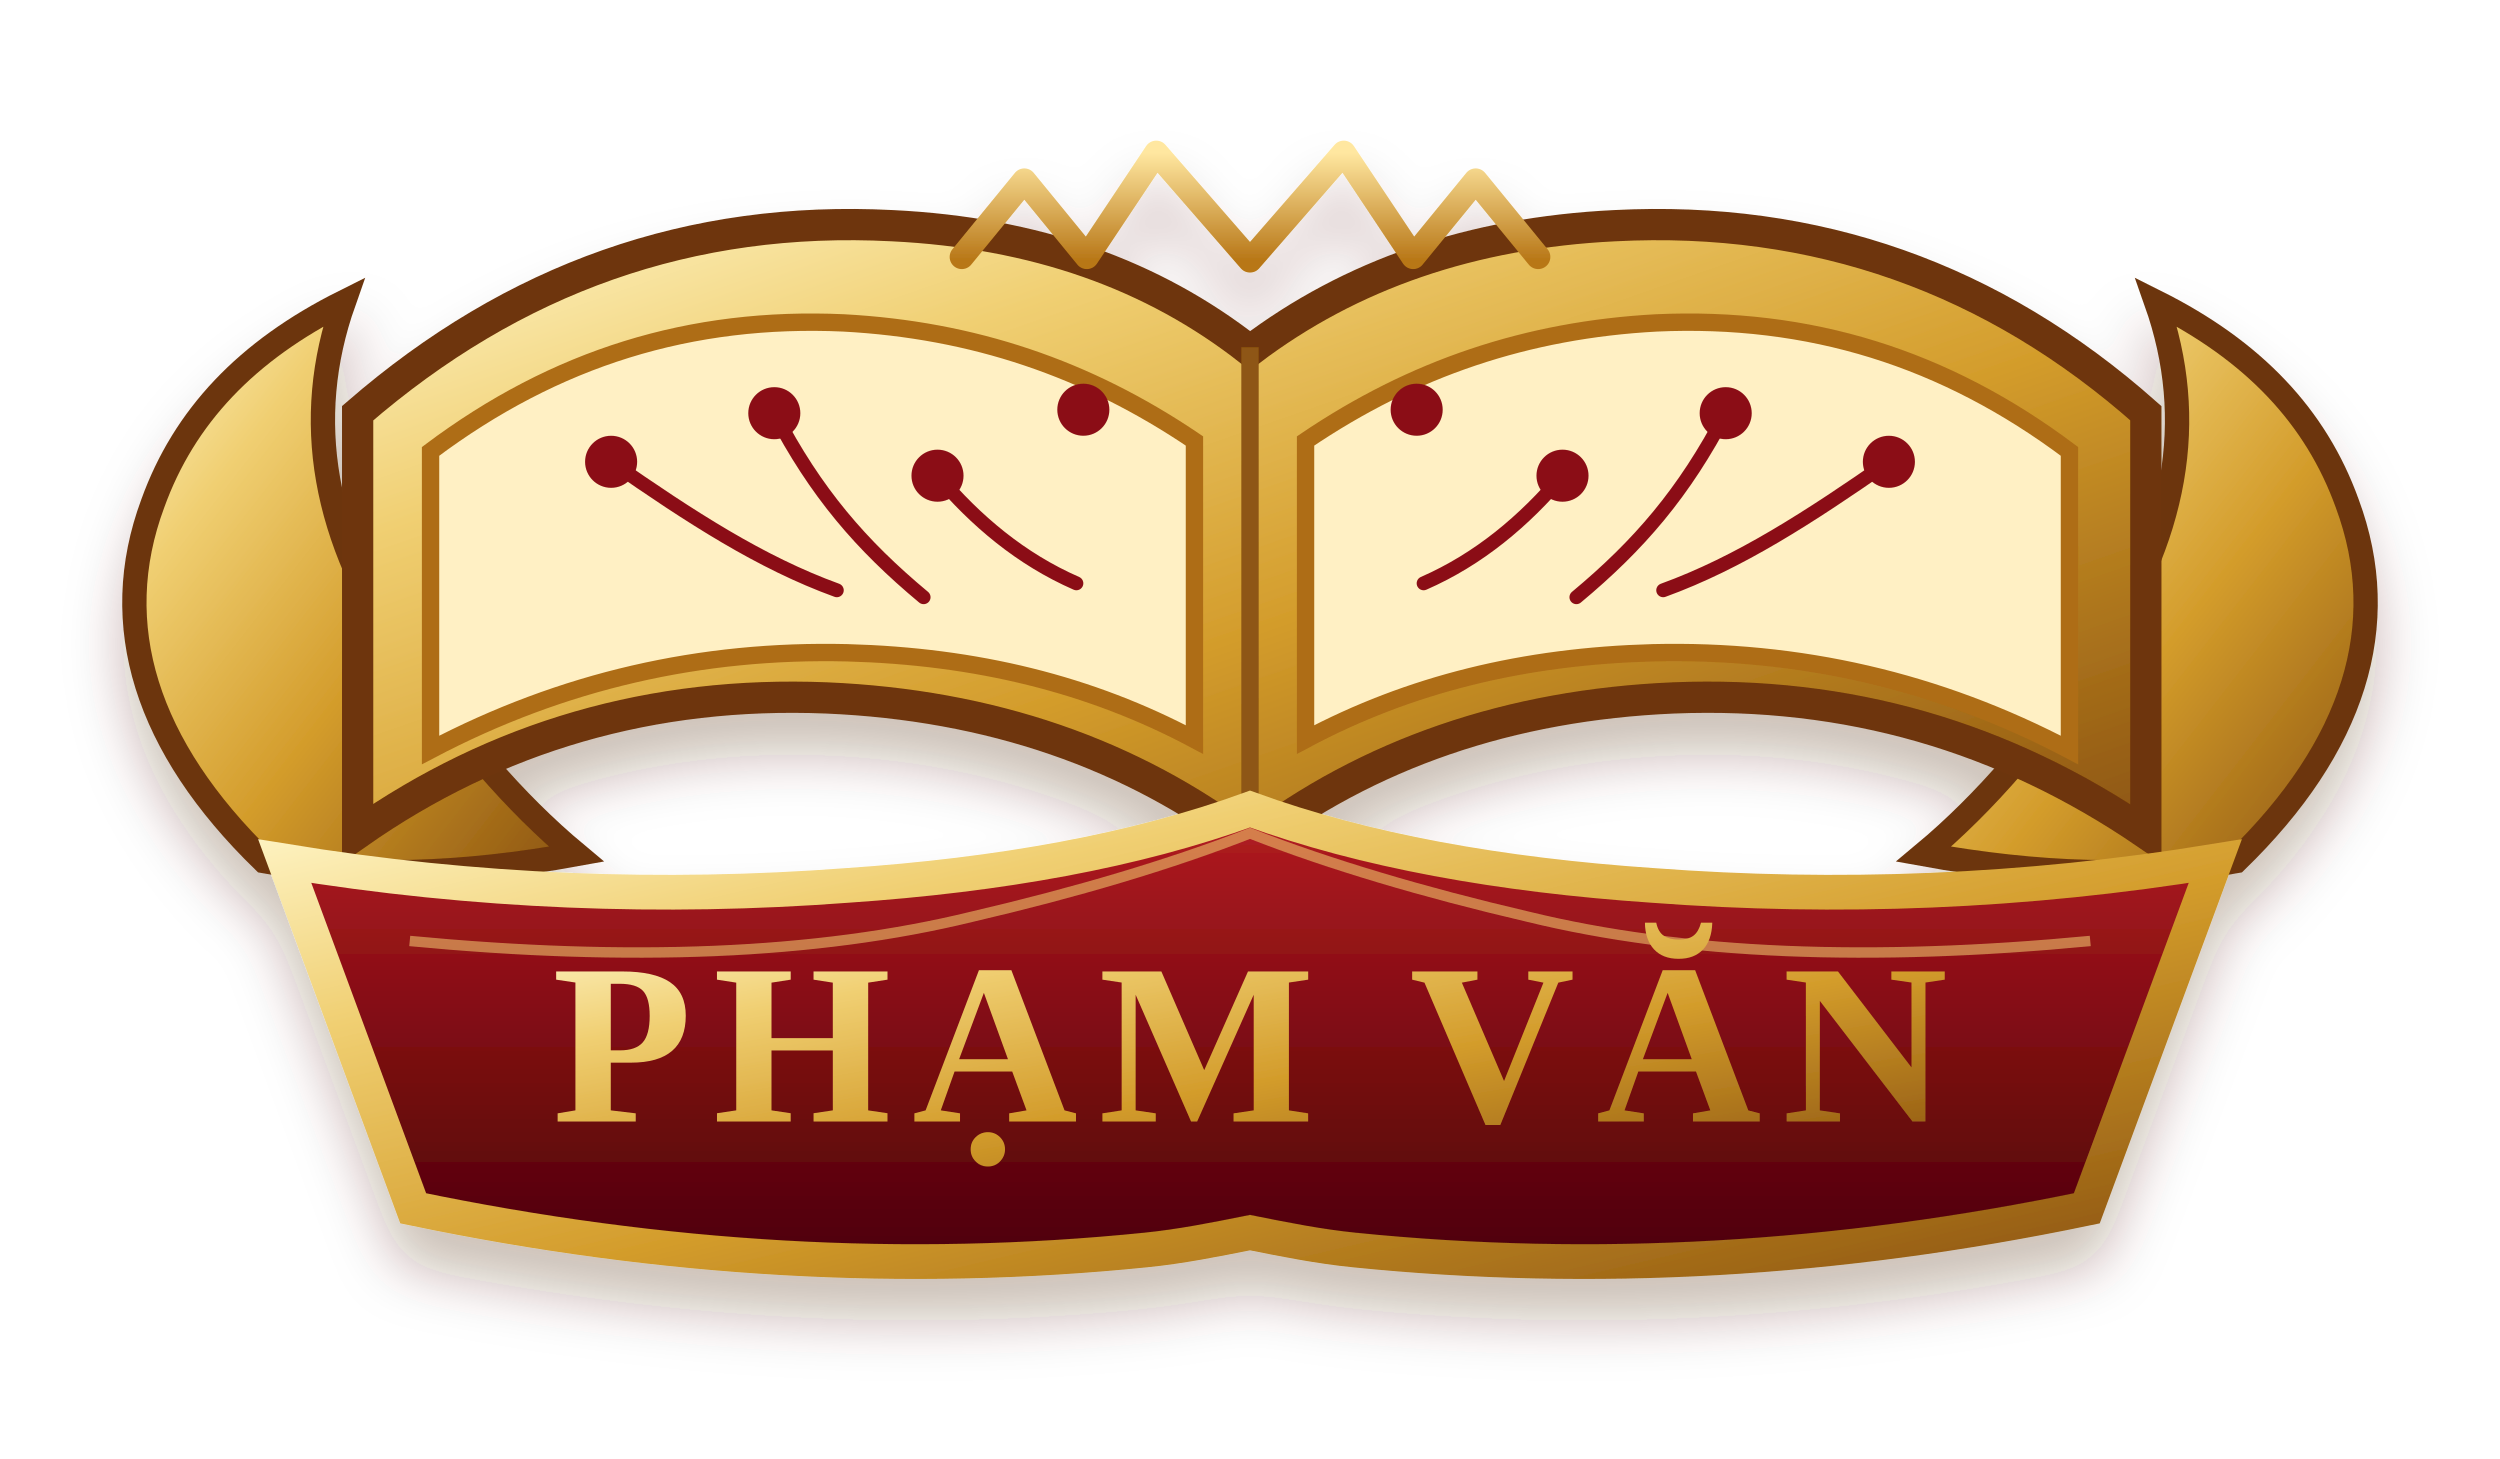
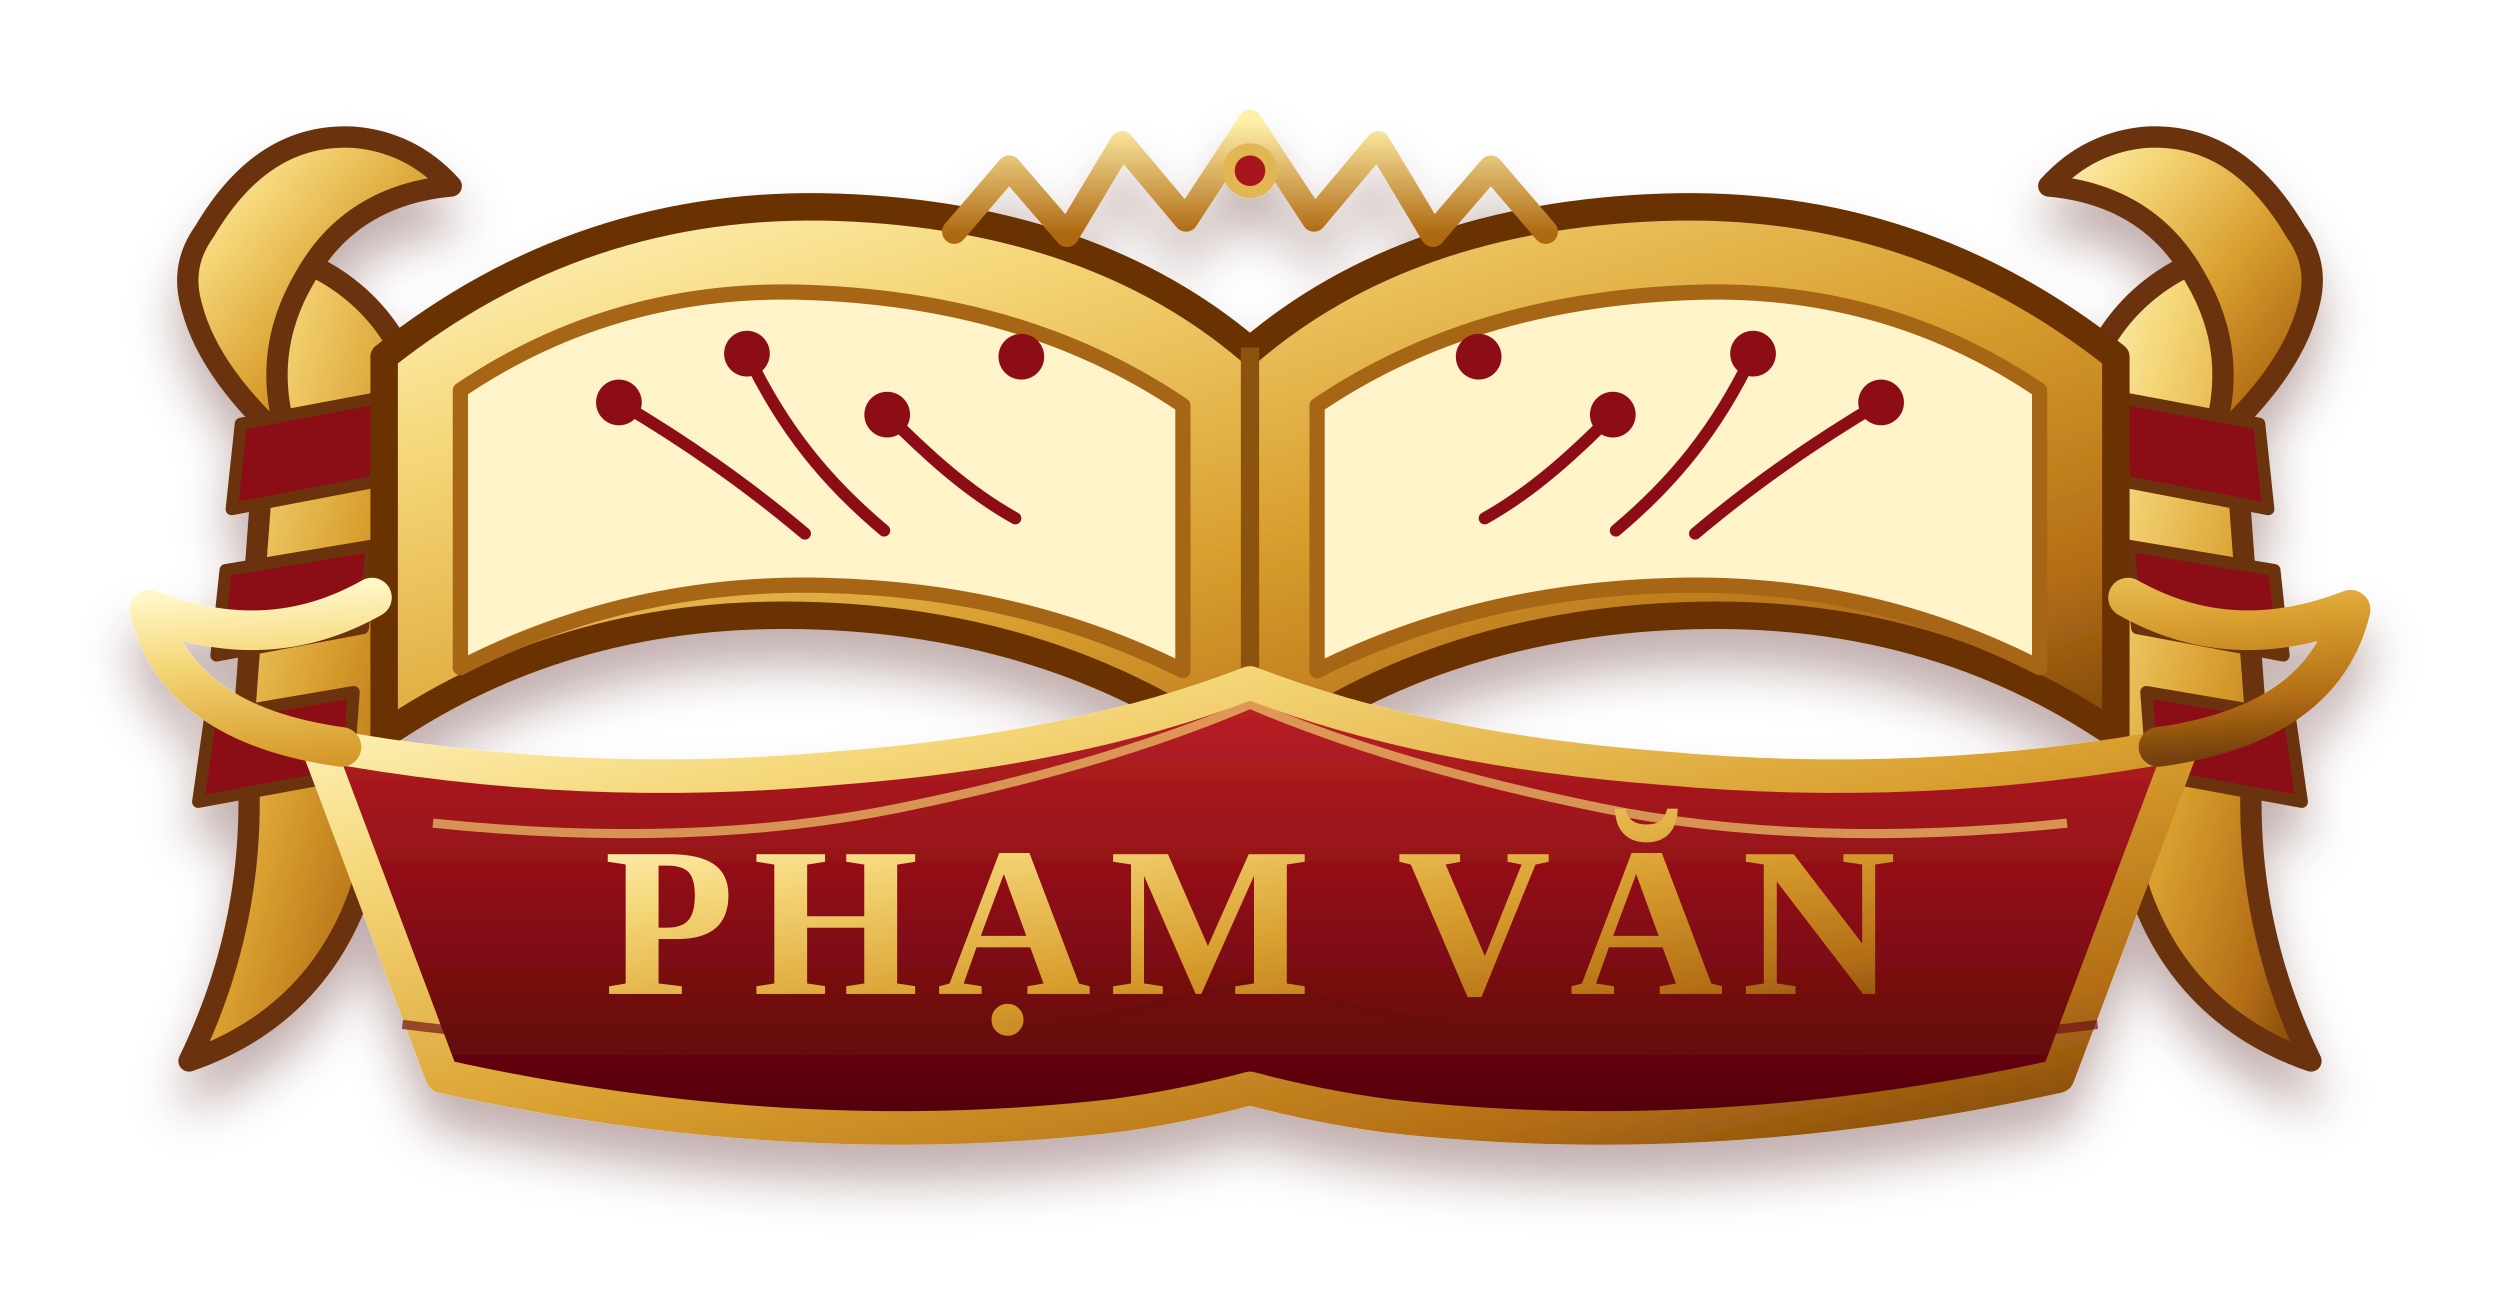
- <svg xmlns="http://www.w3.org/2000/svg" viewBox="0 0 720 420" role="img" aria-label="Gia phả họ Phạm Văn">
+ <svg xmlns="http://www.w3.org/2000/svg" viewBox="0 0 820 430" role="img" aria-label="Gia phả họ Phạm Văn">
  <defs>
-     <linearGradient id="gold" x1="0" y1="0" x2="1" y2="1">
-       <stop stop-color="#fff6c9" />
-       <stop offset=".25" stop-color="#f0cf72" />
-       <stop offset=".58" stop-color="#d39c2b" />
-       <stop offset="1" stop-color="#8b5310" />
+     <linearGradient id="g" x1="0" y1="0" x2="1" y2="1">
+       <stop stop-color="#fff7c8" />
+       <stop offset=".23" stop-color="#f5d779" />
+       <stop offset=".55" stop-color="#d99f2f" />
+       <stop offset=".82" stop-color="#b36d15" />
+       <stop offset="1" stop-color="#75400a" />
    </linearGradient>
-     <linearGradient id="gold2" x1="0" y1="0" x2="0" y2="1">
-       <stop stop-color="#ffe7a0" />
-       <stop offset="1" stop-color="#b87717" />
+     <linearGradient id="g2" x1="0" y1="0" x2="0" y2="1">
+       <stop stop-color="#fff0a8" />
+       <stop offset="1" stop-color="#ae6811" />
    </linearGradient>
-     <linearGradient id="red" x1="0" y1="0" x2="0" y2="1">
-       <stop stop-color="#b41d22" />
-       <stop offset=".5" stop-color="#7e0b12" />
-       <stop offset="1" stop-color="#4c0308" />
+     <linearGradient id="r" x1="0" y1="0" x2="0" y2="1">
+       <stop stop-color="#bd2325" />
+       <stop offset=".48" stop-color="#8d0e16" />
+       <stop offset="1" stop-color="#510307" />
    </linearGradient>
-     <filter id="shadow" x="-25%" y="-25%" width="150%" height="170%">
-       <feDropShadow dx="0" dy="12" stdDeviation="8" flood-color="#4d1607" flood-opacity=".28" />
+     <filter id="s" x="-25%" y="-30%" width="150%" height="180%">
+       <feDropShadow dx="0" dy="12" stdDeviation="8" flood-color="#431000" flood-opacity=".32" />
    </filter>
  </defs>
-   <g filter="url(#shadow)">
-     <path d="M76 248c-34-33-45-68-32-103 9-25 27-44 55-58-12 34-6 68 18 103 15 22 31 41 49 56-33 6-63 7-90 2z" fill="url(#gold)" stroke="#6c3609" stroke-width="7" />
-     <path d="M644 248c34-33 45-68 32-103-9-25-27-44-55-58 12 34 6 68-18 103-15 22-31 41-49 56 33 6 63 7 90 2z" fill="url(#gold)" stroke="#6c3609" stroke-width="7" />
-     <path d="M103 119c45-39 96-57 154-54 41 2 75 14 103 36 29-22 64-34 105-36 58-3 109 15 153 54v121c-41-28-86-41-136-39-47 2-88 16-122 42-34-26-75-40-122-42-50-2-95 11-135 39z" fill="url(#gold)" stroke="#6e3508" stroke-width="9" />
-     <path d="M124 130c36-27 75-39 119-37 37 2 70 13 101 34v86c-30-16-63-24-100-25-42-1-82 8-120 28z" fill="#fff0c4" stroke="#ae6d17" stroke-width="5" />
-     <path d="M596 130c-36-27-75-39-119-37-37 2-70 13-101 34v86c30-16 63-24 100-25 42-1 82 8 120 28z" fill="#fff0c4" stroke="#ae6d17" stroke-width="5" />
-     <path d="M360 100v144" stroke="#8e5713" stroke-width="5" />
-     <g fill="#8b1118" stroke="#8b1118" stroke-linecap="round">
-       <circle cx="176" cy="133" r="7" />
-       <circle cx="223" cy="119" r="7" />
-       <circle cx="270" cy="137" r="7" />
-       <circle cx="312" cy="118" r="7" />
-       <circle cx="408" cy="118" r="7" />
-       <circle cx="450" cy="137" r="7" />
-       <circle cx="497" cy="119" r="7" />
-       <circle cx="544" cy="133" r="7" />
-       <path d="M176 133c23 16 43 29 65 37M223 119c12 23 25 38 43 53M270 137c11 13 24 24 40 31M544 133c-23 16-43 29-65 37M497 119c-12 23-25 38-43 53M450 137c-11 13-24 24-40 31" fill="none" stroke-width="4" />
+   <g filter="url(#s)" stroke-linejoin="round">
+     <g fill="url(#g)" stroke="#6b3307" stroke-width="7">
+       <path d="M83 81c28 5 47 23 54 48l-15 149c-7 35-28 59-60 70 17-35 23-72 18-111l8-107c-22-13-28-29-18-49z" />
+       <path d="M737 81c-28 5-47 23-54 48l15 149c7 35 28 59 60 70-17-35-23-72-18-111l-8-107c22-13 28-29 18-49z" />
+       <path d="M67 76c13-22 29-32 49-31 12 1 23 6 32 16-22 2-38 12-48 30-10 17-12 35-5 55-17-15-28-30-32-45-3-10-1-18 4-25z" />
+       <path d="M753 76c-13-22-29-32-49-31-12 1-23 6-32 16 22 2 38 12 48 30 10 17 12 35 5 55 17-15 28-30 32-45 3-10 1-18-4-25z" />
    </g>
-     <path d="M277 74l18-22 18 22 20-30 27 31 27-31 20 30 18-22 18 22" fill="none" stroke="url(#gold2)" stroke-width="7" stroke-linecap="round" stroke-linejoin="round" />
-     <path d="M82 248c55 9 109 11 162 7 44-3 83-10 116-22 33 12 72 19 116 22 53 4 107 2 162-7l-37 100c-72 15-142 19-211 12-10-1-20-3-30-5-10 2-20 4-30 5-69 7-139 3-211-12z" fill="url(#red)" stroke="url(#gold)" stroke-width="10" />
-     <path d="M118 271c63 6 117 4 162-7 30-7 57-15 80-24 23 9 50 17 80 24 45 11 99 13 162 7" fill="none" stroke="#f3cf70" stroke-opacity=".55" stroke-width="3" />
-     <text x="360" y="323" text-anchor="middle" font-family="Georgia,'Times New Roman',serif" font-size="66" font-weight="700" letter-spacing="6" fill="url(#gold)">PHẠM VĂN</text>
+     <g fill="#8b0e15" stroke="#6b3307" stroke-width="4">
+       <path d="M79 139l48-9-4 28-47 9zM74 187l48-8-3 27-48 9zM69 235l47-8-2 27-49 9z" />
+       <path d="M741 139l-48-9 4 28 47 9zM746 187l-48-8 3 27 48 9zM751 235l-47-8 2 27 49 9z" />
+     </g>
+     <path d="M126 117c43-34 92-51 149-49 56 2 101 18 135 47 34-29 79-45 135-47 57-2 106 15 149 49v124c-41-28-88-41-142-39-55 2-102 18-142 48-40-30-87-46-142-48-54-2-101 11-142 39z" fill="url(#g)" stroke="#6a3106" stroke-width="9" />
+     <path d="M151 128c34-23 73-34 116-32 47 2 87 14 121 37v87c-36-18-75-27-118-28-42-1-82 8-119 27z" fill="#fff3c9" stroke="#a76617" stroke-width="5" />
+     <path d="M669 128c-34-23-73-34-116-32-47 2-87 14-121 37v87c36-18 75-27 118-28 42-1 82 8 119 27z" fill="#fff3c9" stroke="#a76617" stroke-width="5" />
+     <path d="M410 114v139" stroke="#8b5311" stroke-width="6" />
+     <g fill="#8d1018" stroke="#8d1018" stroke-linecap="round">
+       <circle cx="203" cy="132" r="7" />
+       <circle cx="245" cy="116" r="7" />
+       <circle cx="291" cy="136" r="7" />
+       <circle cx="335" cy="117" r="7" />
+       <circle cx="485" cy="117" r="7" />
+       <circle cx="529" cy="136" r="7" />
+       <circle cx="575" cy="116" r="7" />
+       <circle cx="617" cy="132" r="7" />
+       <path d="M203 132c22 13 42 27 61 43M245 116c12 25 26 42 45 58M291 136c13 13 26 25 42 34M617 132c-22 13-42 27-61 43M575 116c-12 25-26 42-45 58M529 136c-13 13-26 25-42 34" fill="none" stroke-width="4" />
+     </g>
+     <path d="M313 76l18-21 19 22 18-30 21 25 21-32 21 32 21-25 18 30 19-22 18 21" fill="none" stroke="url(#g2)" stroke-width="8" stroke-linecap="round" />
+     <circle cx="410" cy="56" r="7" fill="#a7161d" stroke="#e2b653" stroke-width="4" />
+     <path d="M104 244c59 11 115 13 170 8 52-4 97-13 136-28 39 15 84 24 136 28 55 5 111 3 170-8l-41 109c-77 17-150 21-220 13-15-2-30-5-45-9-15 4-30 7-45 9-70 8-143 4-220-13z" fill="url(#r)" stroke="url(#g)" stroke-width="11" />
+     <path d="M142 270c58 6 109 4 153-5 44-9 82-20 115-34 33 14 71 25 115 34 44 9 95 11 153 5" fill="none" stroke="#f0ca6b" stroke-width="3" stroke-opacity=".7" />
+     <path d="M132 336c78 10 150 10 216 0 23-4 44-9 62-14 18 5 39 10 62 14 66 10 138 10 216 0" fill="none" stroke="#6b0a11" stroke-width="3" stroke-opacity=".65" />
+     <text x="410" y="326" text-anchor="middle" font-family="Georgia,'Times New Roman',serif" font-size="70" font-weight="700" letter-spacing="6" fill="url(#g)">PHẠM VĂN</text>
+     <path d="M112 245c-36-5-57-20-63-45 26 10 50 9 73-4M708 245c36-5 57-20 63-45-26 10-50 9-73-4" fill="none" stroke="url(#g)" stroke-width="13" stroke-linecap="round" />
  </g>
</svg>
